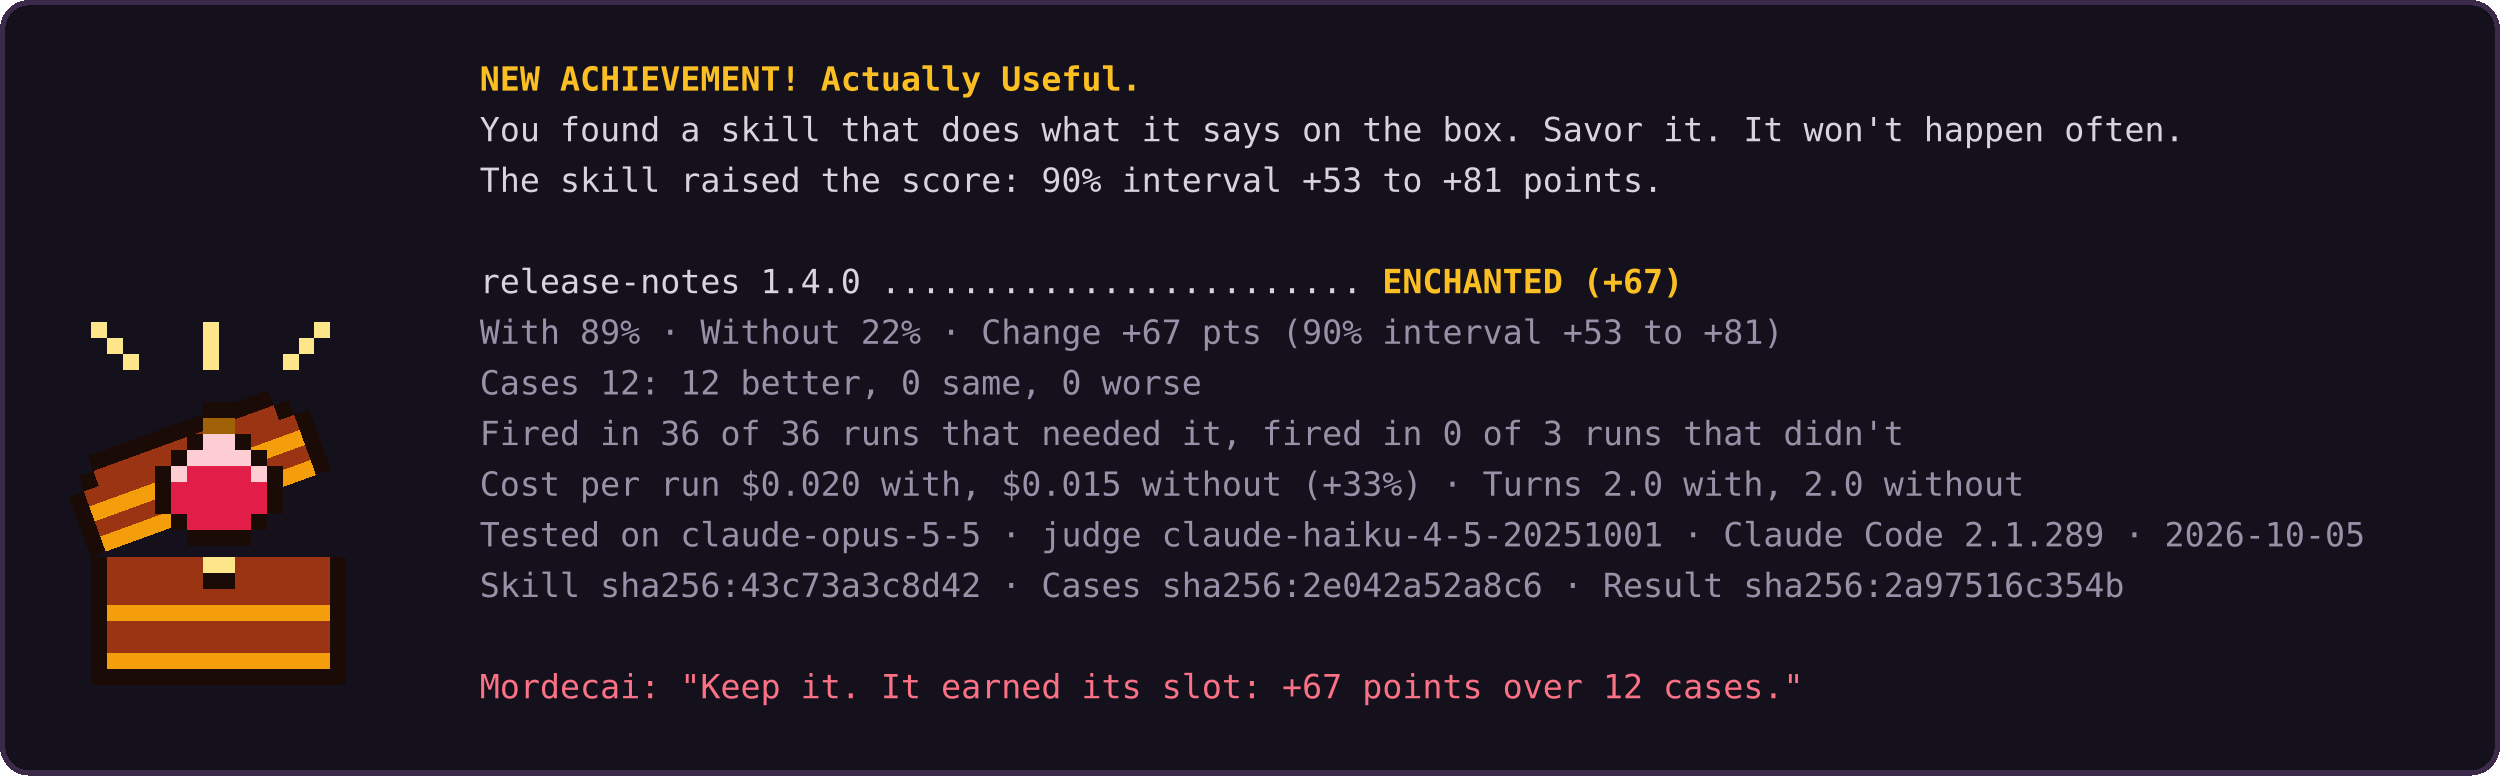
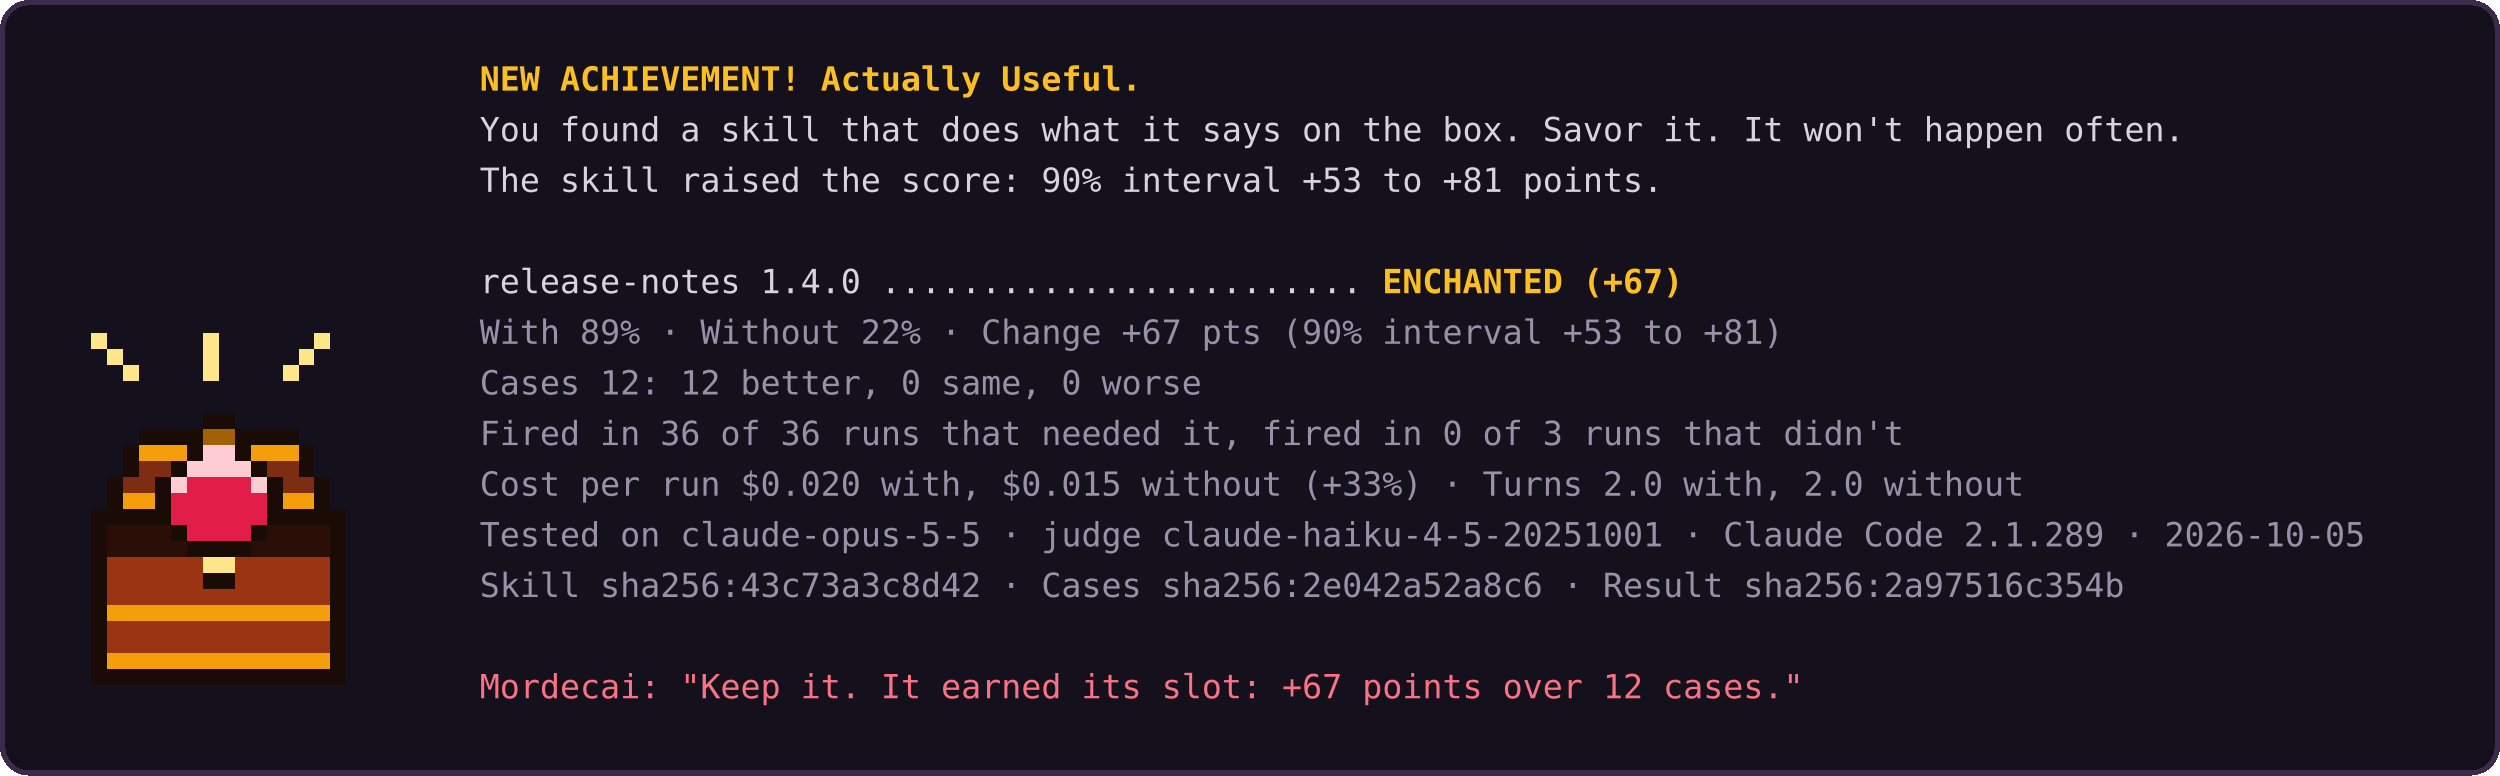
<svg xmlns="http://www.w3.org/2000/svg" viewBox="0 0 938 291" width="938" height="291" shape-rendering="crispEdges" role="img" aria-label="Crawl mode: a pixel treasure chest shakes, opens and lifts out a red potion, beside the card mordecai identify --crawl prints for a demo skill that helps">
-   <style>.t{font-family:ui-monospace, SFMono-Regular, Menlo, Consolas, monospace;font-size:12.5px;fill:#D9D3E0;white-space:pre}.d{fill:#9A90A8}.g{fill:#FBBF24;font-weight:700}.r{fill:#FB7185}.t{animation:in .45s ease-out both}@keyframes in{from{opacity:0;transform:translateX(-6px)}to{opacity:1}}.chest{animation:shake 6s steps(1) infinite}@keyframes shake{0%,12%{transform:none}14%{transform:translateX(-4px)}16%{transform:translateX(4px)}18%{transform:translateX(-4px)}20%{transform:translateX(4px)}22%,100%{transform:none}}.lid{animation:lid 6s steps(1) infinite}@keyframes lid{0%,24%{transform:none}26%,82%{transform:translate(34px,209px) rotate(-20deg) translate(-34px,-209px)}84%,100%{transform:none}}.potion{animation:rise 6s steps(1) infinite}@keyframes rise{0%,26%,82%,100%{transform:translateY(60px)}28%,80%{transform:translateY(42px)}30%,78%{transform:translateY(24px)}32%,76%{transform:translateY(6px)}34%,46%,58%,70%{transform:translateY(0)}40%,52%,64%{transform:translateY(-6px)}}.rays{animation:rays 6s steps(1) infinite}@keyframes rays{0%,26%{opacity:0}28%,36%,44%,52%,60%,68%{opacity:1}32%,40%,48%,56%,64%,72%{opacity:.35}76%,100%{opacity:0}}.loot{animation:shine 2.4s ease-in-out infinite}@keyframes shine{0%,100%{fill:#FBBF24}50%{fill:#FFF7D6}}@media (prefers-reduced-motion: reduce){*{animation:none!important}}</style>
+   <style>.t{font-family:ui-monospace, SFMono-Regular, Menlo, Consolas, monospace;font-size:12.5px;fill:#D9D3E0;white-space:pre}.d{fill:#9A90A8}.g{fill:#FBBF24;font-weight:700}.r{fill:#FB7185}.t{animation:in .45s ease-out both}@keyframes in{from{opacity:0;transform:translateX(-6px)}to{opacity:1}}.chest{animation:shake 6s steps(1) infinite}@keyframes shake{0%,12%{transform:none}14%{transform:translateX(-6px)}16%{transform:translateX(6px)}18%{transform:translateX(-6px)}20%{transform:translateX(6px)}22%,100%{transform:none}}.lid{animation:lid 6s steps(1) infinite}@keyframes lid{0%,24%{opacity:1}26%,82%{opacity:0}84%,100%{opacity:1}}.open{animation:open 6s steps(1) infinite}@keyframes open{0%,24%{opacity:0}26%,82%{opacity:1}84%,100%{opacity:0}}.potion{animation:rise 6s steps(1) infinite}@keyframes rise{0%,26%,82%,100%{transform:translateY(54px)}28%,80%{transform:translateY(42px)}30%,78%{transform:translateY(24px)}32%,76%{transform:translateY(6px)}34%,46%,58%,70%{transform:translateY(0)}40%,52%,64%{transform:translateY(-6px)}}.rays{animation:rays 6s steps(1) infinite}@keyframes rays{0%,26%{opacity:0}28%,36%,44%,52%,60%,68%{opacity:1}32%,40%,48%,56%,64%,72%{opacity:.35}76%,100%{opacity:0}}.loot{animation:shine 2.4s ease-in-out infinite}@keyframes shine{0%,100%{fill:#FBBF24}50%{fill:#FFF7D6}}@media (prefers-reduced-motion: reduce){*{animation:none!important}}</style>
  <rect x="1" y="1" width="936" height="289" rx="10" fill="#15111C" stroke="#3B2A4A" stroke-width="2" />
  <defs>
    <clipPath id="rim">
      <rect x="40" y="0" width="84" height="209" />
    </clipPath>
  </defs>
  <g class="rays">
-     <rect x="34" y="121" width="6" height="6" fill="#FDE68A" />
-     <rect x="76" y="121" width="6" height="6" fill="#FDE68A" />
-     <rect x="118" y="121" width="6" height="6" fill="#FDE68A" />
-     <rect x="40" y="127" width="6" height="6" fill="#FDE68A" />
-     <rect x="76" y="127" width="6" height="6" fill="#FDE68A" />
-     <rect x="112" y="127" width="6" height="6" fill="#FDE68A" />
-     <rect x="46" y="133" width="6" height="6" fill="#FDE68A" />
-     <rect x="76" y="133" width="6" height="6" fill="#FDE68A" />
-     <rect x="106" y="133" width="6" height="6" fill="#FDE68A" />
+     <rect x="34" y="125" width="6" height="6" fill="#FDE68A" />
+     <rect x="76" y="125" width="6" height="6" fill="#FDE68A" />
+     <rect x="118" y="125" width="6" height="6" fill="#FDE68A" />
+     <rect x="40" y="131" width="6" height="6" fill="#FDE68A" />
+     <rect x="76" y="131" width="6" height="6" fill="#FDE68A" />
+     <rect x="112" y="131" width="6" height="6" fill="#FDE68A" />
+     <rect x="46" y="137" width="6" height="6" fill="#FDE68A" />
+     <rect x="76" y="137" width="6" height="6" fill="#FDE68A" />
+     <rect x="106" y="137" width="6" height="6" fill="#FDE68A" />
  </g>
  <g class="chest">
-     <g class="lid" transform="rotate(-20 34 209)">
+     <g class="lid" opacity="0">
      <rect x="46" y="173" width="72" height="6" fill="#1A0B07" />
      <rect x="40" y="179" width="6" height="6" fill="#1A0B07" />
      <rect x="46" y="179" width="72" height="6" fill="#9A3412" />
      <rect x="118" y="179" width="6" height="6" fill="#1A0B07" />
      <rect x="34" y="185" width="6" height="6" fill="#1A0B07" />
      <rect x="40" y="185" width="84" height="6" fill="#9A3412" />
      <rect x="124" y="185" width="6" height="6" fill="#1A0B07" />
      <rect x="34" y="191" width="6" height="6" fill="#1A0B07" />
      <rect x="40" y="191" width="84" height="6" fill="#F59E0B" />
      <rect x="124" y="191" width="6" height="6" fill="#1A0B07" />
      <rect x="34" y="197" width="6" height="6" fill="#1A0B07" />
      <rect x="40" y="197" width="84" height="6" fill="#9A3412" />
      <rect x="124" y="197" width="6" height="6" fill="#1A0B07" />
      <rect x="34" y="203" width="6" height="6" fill="#1A0B07" />
      <rect x="40" y="203" width="36" height="6" fill="#F59E0B" />
      <rect x="76" y="203" width="12" height="6" fill="#FDE68A" />
      <rect x="88" y="203" width="36" height="6" fill="#F59E0B" />
      <rect x="124" y="203" width="6" height="6" fill="#1A0B07" />
    </g>
+     <g class="open">
+       <rect x="52" y="161" width="60" height="6" fill="#1A0B07" />
+       <rect x="46" y="167" width="6" height="6" fill="#1A0B07" />
+       <rect x="52" y="167" width="60" height="6" fill="#F59E0B" />
+       <rect x="112" y="167" width="6" height="6" fill="#1A0B07" />
+       <rect x="46" y="173" width="6" height="6" fill="#1A0B07" />
+       <rect x="52" y="173" width="60" height="6" fill="#7C2D12" />
+       <rect x="112" y="173" width="6" height="6" fill="#1A0B07" />
+       <rect x="40" y="179" width="6" height="6" fill="#1A0B07" />
+       <rect x="46" y="179" width="72" height="6" fill="#7C2D12" />
+       <rect x="118" y="179" width="6" height="6" fill="#1A0B07" />
+       <rect x="40" y="185" width="6" height="6" fill="#1A0B07" />
+       <rect x="46" y="185" width="72" height="6" fill="#F59E0B" />
+       <rect x="118" y="185" width="6" height="6" fill="#1A0B07" />
+       <rect x="34" y="191" width="96" height="6" fill="#1A0B07" />
+       <rect x="34" y="197" width="6" height="6" fill="#1A0B07" />
+       <rect x="40" y="197" width="84" height="6" fill="#2B0F07" />
+       <rect x="124" y="197" width="6" height="6" fill="#1A0B07" />
+       <rect x="34" y="203" width="6" height="6" fill="#1A0B07" />
+       <rect x="40" y="203" width="84" height="6" fill="#2B0F07" />
+       <rect x="124" y="203" width="6" height="6" fill="#1A0B07" />
+     </g>
    <g clip-path="url(#rim)">
      <g class="potion">
-         <rect x="76" y="151" width="12" height="6" fill="#1A0B07" />
-         <rect x="76" y="157" width="12" height="6" fill="#A16207" />
-         <rect x="70" y="163" width="6" height="6" fill="#1A0B07" />
-         <rect x="76" y="163" width="12" height="6" fill="#FECDD3" />
-         <rect x="88" y="163" width="6" height="6" fill="#1A0B07" />
-         <rect x="64" y="169" width="6" height="6" fill="#1A0B07" />
-         <rect x="70" y="169" width="24" height="6" fill="#FECDD3" />
-         <rect x="94" y="169" width="6" height="6" fill="#1A0B07" />
-         <rect x="58" y="175" width="6" height="6" fill="#1A0B07" />
-         <rect x="64" y="175" width="6" height="6" fill="#FECDD3" />
-         <rect x="70" y="175" width="24" height="6" fill="#E11D48" />
-         <rect x="94" y="175" width="6" height="6" fill="#FECDD3" />
-         <rect x="100" y="175" width="6" height="6" fill="#1A0B07" />
-         <rect x="58" y="181" width="6" height="6" fill="#1A0B07" />
-         <rect x="64" y="181" width="36" height="6" fill="#E11D48" />
-         <rect x="100" y="181" width="6" height="6" fill="#1A0B07" />
-         <rect x="58" y="187" width="6" height="6" fill="#1A0B07" />
-         <rect x="64" y="187" width="36" height="6" fill="#E11D48" />
-         <rect x="100" y="187" width="6" height="6" fill="#1A0B07" />
-         <rect x="64" y="193" width="6" height="6" fill="#1A0B07" />
-         <rect x="70" y="193" width="24" height="6" fill="#E11D48" />
-         <rect x="94" y="193" width="6" height="6" fill="#1A0B07" />
-         <rect x="70" y="199" width="24" height="6" fill="#1A0B07" />
+         <rect x="76" y="155" width="12" height="6" fill="#1A0B07" />
+         <rect x="76" y="161" width="12" height="6" fill="#A16207" />
+         <rect x="70" y="167" width="6" height="6" fill="#1A0B07" />
+         <rect x="76" y="167" width="12" height="6" fill="#FECDD3" />
+         <rect x="88" y="167" width="6" height="6" fill="#1A0B07" />
+         <rect x="64" y="173" width="6" height="6" fill="#1A0B07" />
+         <rect x="70" y="173" width="24" height="6" fill="#FECDD3" />
+         <rect x="94" y="173" width="6" height="6" fill="#1A0B07" />
+         <rect x="58" y="179" width="6" height="6" fill="#1A0B07" />
+         <rect x="64" y="179" width="6" height="6" fill="#FECDD3" />
+         <rect x="70" y="179" width="24" height="6" fill="#E11D48" />
+         <rect x="94" y="179" width="6" height="6" fill="#FECDD3" />
+         <rect x="100" y="179" width="6" height="6" fill="#1A0B07" />
+         <rect x="58" y="185" width="6" height="6" fill="#1A0B07" />
+         <rect x="64" y="185" width="36" height="6" fill="#E11D48" />
+         <rect x="100" y="185" width="6" height="6" fill="#1A0B07" />
+         <rect x="58" y="191" width="6" height="6" fill="#1A0B07" />
+         <rect x="64" y="191" width="36" height="6" fill="#E11D48" />
+         <rect x="100" y="191" width="6" height="6" fill="#1A0B07" />
+         <rect x="64" y="197" width="6" height="6" fill="#1A0B07" />
+         <rect x="70" y="197" width="24" height="6" fill="#E11D48" />
+         <rect x="94" y="197" width="6" height="6" fill="#1A0B07" />
+         <rect x="70" y="203" width="24" height="6" fill="#1A0B07" />
      </g>
    </g>
    <rect x="34" y="209" width="6" height="6" fill="#1A0B07" />
    <rect x="40" y="209" width="36" height="6" fill="#9A3412" />
    <rect x="76" y="209" width="12" height="6" fill="#FDE68A" />
    <rect x="88" y="209" width="36" height="6" fill="#9A3412" />
    <rect x="124" y="209" width="6" height="6" fill="#1A0B07" />
    <rect x="34" y="215" width="6" height="6" fill="#1A0B07" />
    <rect x="40" y="215" width="36" height="6" fill="#9A3412" />
    <rect x="76" y="215" width="12" height="6" fill="#1A0B07" />
    <rect x="88" y="215" width="36" height="6" fill="#9A3412" />
    <rect x="124" y="215" width="6" height="6" fill="#1A0B07" />
    <rect x="34" y="221" width="6" height="6" fill="#1A0B07" />
    <rect x="40" y="221" width="84" height="6" fill="#9A3412" />
    <rect x="124" y="221" width="6" height="6" fill="#1A0B07" />
    <rect x="34" y="227" width="6" height="6" fill="#1A0B07" />
    <rect x="40" y="227" width="84" height="6" fill="#F59E0B" />
    <rect x="124" y="227" width="6" height="6" fill="#1A0B07" />
    <rect x="34" y="233" width="6" height="6" fill="#1A0B07" />
    <rect x="40" y="233" width="84" height="6" fill="#9A3412" />
    <rect x="124" y="233" width="6" height="6" fill="#1A0B07" />
    <rect x="34" y="239" width="6" height="6" fill="#1A0B07" />
    <rect x="40" y="239" width="84" height="6" fill="#9A3412" />
    <rect x="124" y="239" width="6" height="6" fill="#1A0B07" />
    <rect x="34" y="245" width="6" height="6" fill="#1A0B07" />
    <rect x="40" y="245" width="84" height="6" fill="#F59E0B" />
    <rect x="124" y="245" width="6" height="6" fill="#1A0B07" />
    <rect x="34" y="251" width="96" height="6" fill="#1A0B07" />
  </g>
  <text class="t g" x="180" y="34" style="animation-delay:0.30s">NEW ACHIEVEMENT! Actually Useful.</text>
  <text class="t" x="180" y="53" style="animation-delay:0.42s">You found a skill that does what it says on the box. Savor it. It won't happen often.</text>
  <text class="t" x="180" y="72" style="animation-delay:0.54s">The skill raised the score: 90% interval +53 to +81 points.</text>
  <text class="t" x="180" y="91" style="animation-delay:0.66s" />
  <text class="t" x="180" y="110" style="animation-delay:0.78s">  release-notes 1.4.0 ........................ <tspan class="g loot">ENCHANTED (+67)</tspan>
  </text>
  <text class="t d" x="180" y="129" style="animation-delay:0.90s">  With 89% · Without 22% · Change +67 pts (90% interval +53 to +81)</text>
  <text class="t d" x="180" y="148" style="animation-delay:1.02s">  Cases 12: 12 better, 0 same, 0 worse</text>
  <text class="t d" x="180" y="167" style="animation-delay:1.14s">  Fired in 36 of 36 runs that needed it, fired in 0 of 3 runs that didn't</text>
  <text class="t d" x="180" y="186" style="animation-delay:1.26s">  Cost per run $0.020 with, $0.015 without (+33%) · Turns 2.0 with, 2.0 without</text>
  <text class="t d" x="180" y="205" style="animation-delay:1.38s">  Tested on claude-opus-5-5 · judge claude-haiku-4-5-20251001 · Claude Code 2.1.289 · 2026-10-05</text>
  <text class="t d" x="180" y="224" style="animation-delay:1.50s">  Skill sha256:43c73a3c8d42 · Cases sha256:2e042a52a8c6 · Result sha256:2a97516c354b</text>
  <text class="t" x="180" y="243" style="animation-delay:1.62s" />
  <text class="t r" x="180" y="262" style="animation-delay:1.74s">Mordecai: "Keep it. It earned its slot: +67 points over 12 cases."</text>
</svg>
